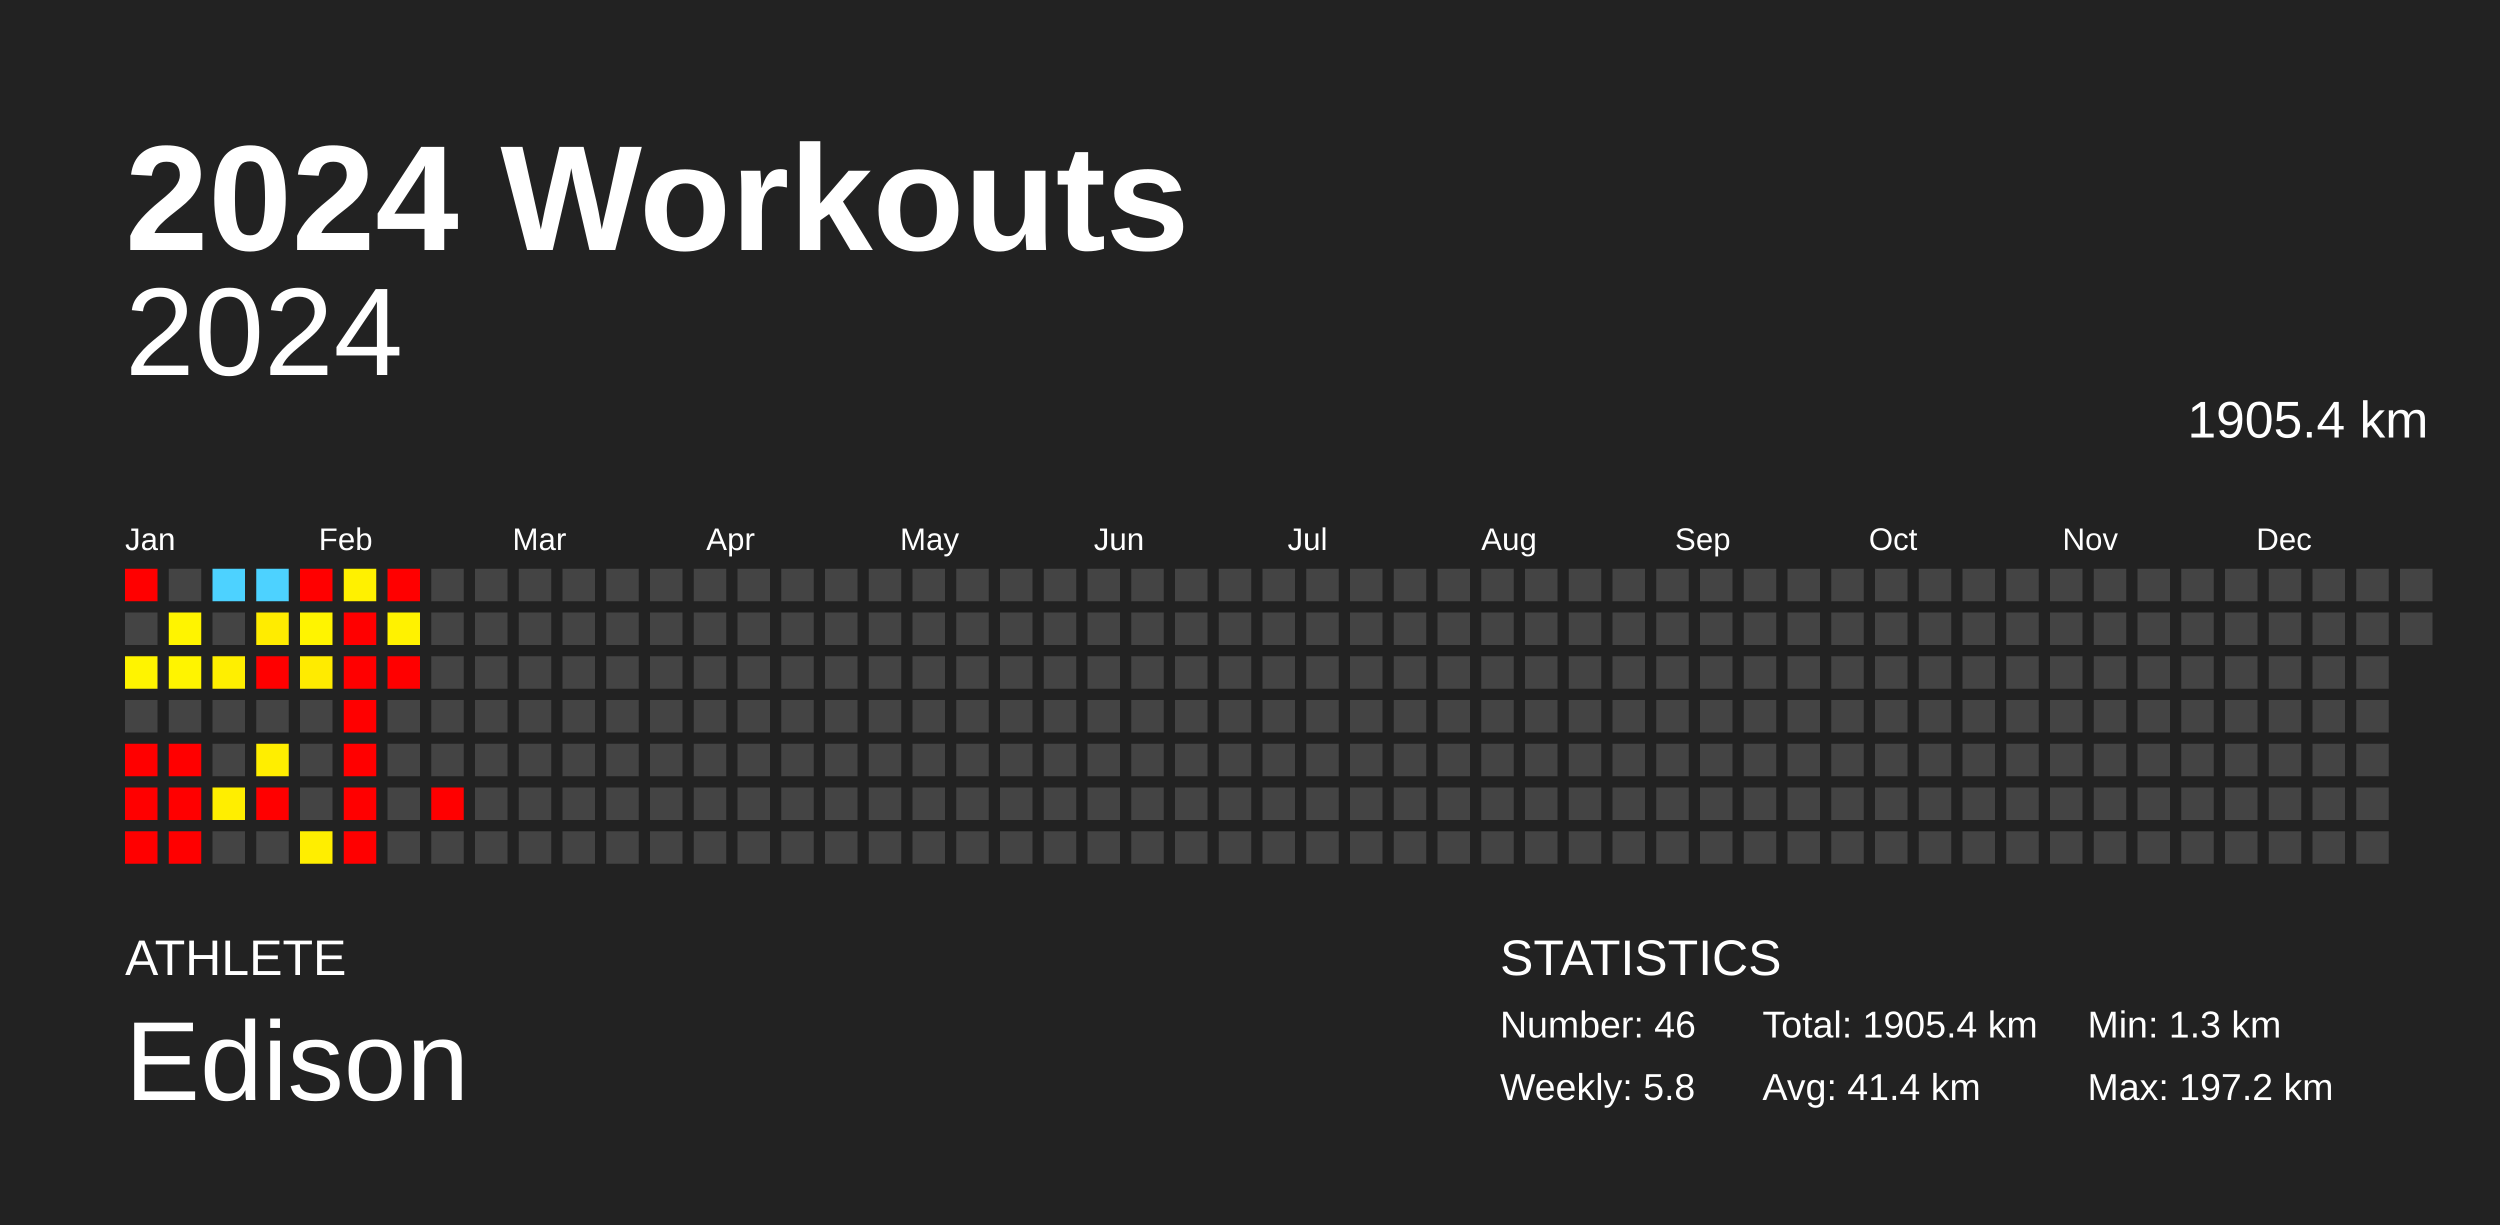
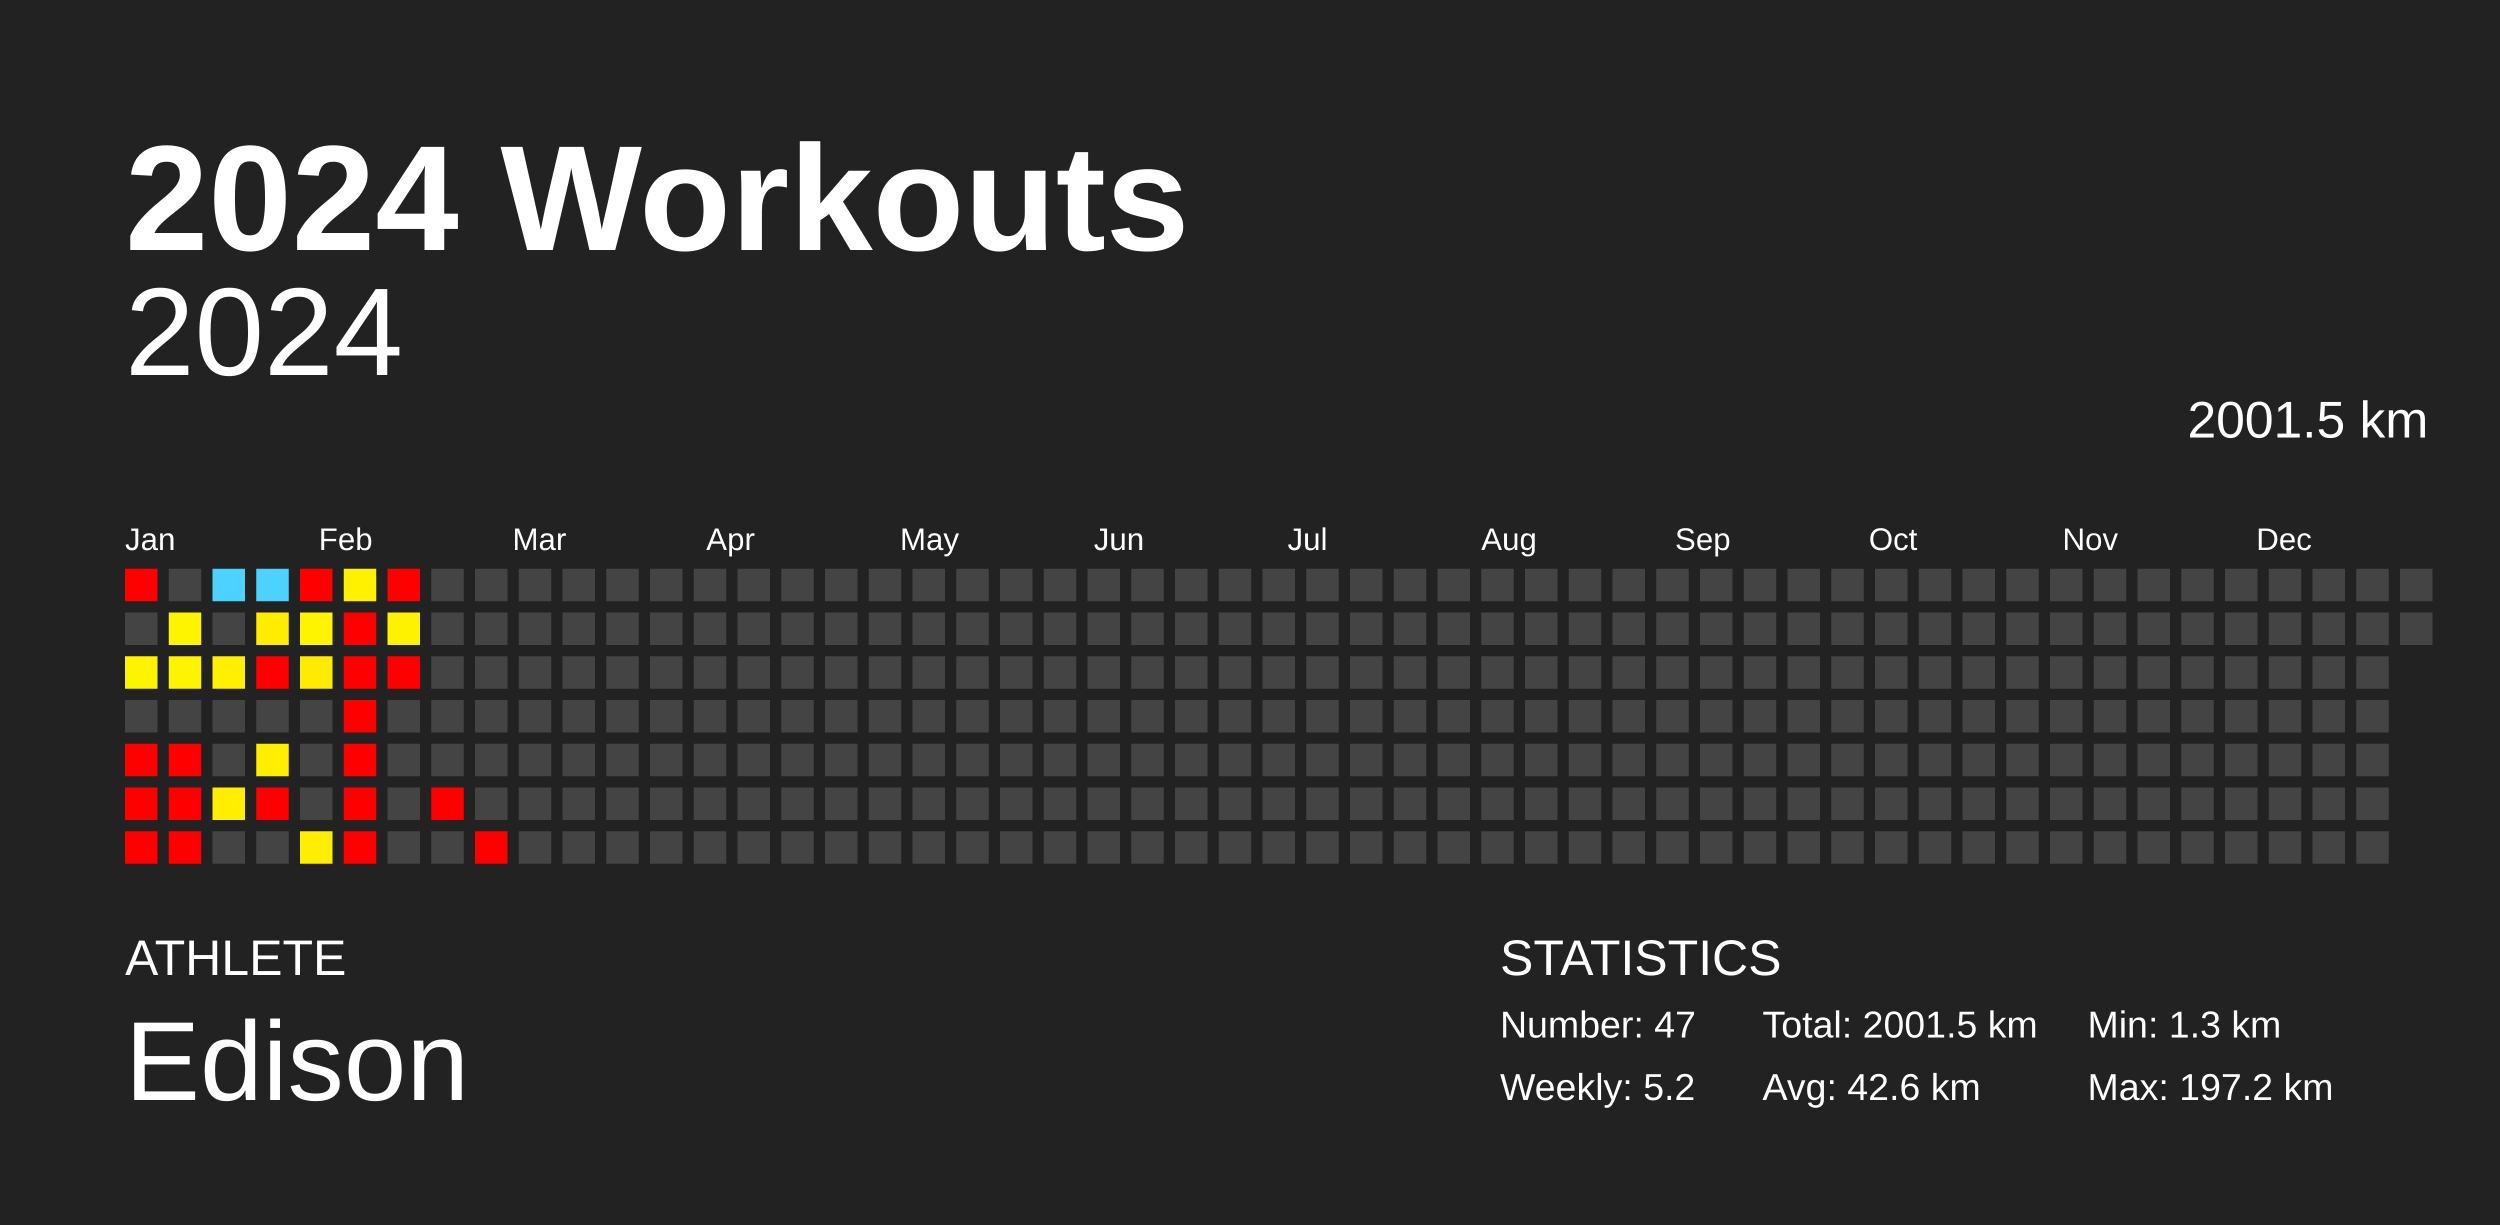
<svg xmlns="http://www.w3.org/2000/svg" baseProfile="full" height="98mm" version="1.1" viewBox="0,0,200,98" width="200mm">
  <defs />
  <rect fill="#222222" height="98" width="200" x="0" y="0" />
  <text fill="#FFFFFF" style="font-size:12px; font-family:Arial; font-weight:bold;" x="10" y="20">2024 Workouts</text>
  <text fill="#FFFFFF" style="font-size:4px; font-family:Arial" x="10" y="78">ATHLETE</text>
  <text fill="#FFFFFF" style="font-size:9px; font-family:Arial" x="10" y="88">Edison</text>
  <text fill="#FFFFFF" style="font-size:4px; font-family:Arial" x="120" y="78">STATISTICS</text>
-   <text fill="#FFFFFF" style="font-size:3px; font-family:Arial" x="120" y="83">Number: 46</text>
-   <text fill="#FFFFFF" style="font-size:3px; font-family:Arial" x="120" y="88">Weekly: 5.8</text>
-   <text fill="#FFFFFF" style="font-size:3px; font-family:Arial" x="141" y="83">Total: 1905.4 km</text>
-   <text fill="#FFFFFF" style="font-size:3px; font-family:Arial" x="141" y="88">Avg: 41.4 km</text>
+   <text fill="#FFFFFF" style="font-size:3px; font-family:Arial" x="120" y="83">Number: 47</text>
+   <text fill="#FFFFFF" style="font-size:3px; font-family:Arial" x="120" y="88">Weekly: 5.2</text>
+   <text fill="#FFFFFF" style="font-size:3px; font-family:Arial" x="141" y="83">Total: 2001.5 km</text>
+   <text fill="#FFFFFF" style="font-size:3px; font-family:Arial" x="141" y="88">Avg: 42.6 km</text>
  <text fill="#FFFFFF" style="font-size:3px; font-family:Arial" x="167" y="83">Min: 1.3 km</text>
  <text fill="#FFFFFF" style="font-size:3px; font-family:Arial" x="167" y="88">Max: 197.2 km</text>
  <text alignment-baseline="hanging" fill="#FFFFFF" style="font-size:10.0px; font-family:Arial;" x="10" y="30">2024</text>
-   <text alignment-baseline="hanging" fill="#FFFFFF" style="font-size:4.125px; font-family:Arial;" x="175" y="35">1905.4 km</text>
+   <text alignment-baseline="hanging" fill="#FFFFFF" style="font-size:4.125px; font-family:Arial;" x="175" y="35">2001.5 km</text>
  <text fill="#FFFFFF" style="font-size:2.5px; font-family:Arial" x="10.0" y="44">Jan</text>
  <text fill="#FFFFFF" style="font-size:2.5px; font-family:Arial" x="25.5" y="44">Feb</text>
  <text fill="#FFFFFF" style="font-size:2.5px; font-family:Arial" x="41.0" y="44">Mar</text>
  <text fill="#FFFFFF" style="font-size:2.5px; font-family:Arial" x="56.5" y="44">Apr</text>
  <text fill="#FFFFFF" style="font-size:2.5px; font-family:Arial" x="72.0" y="44">May</text>
  <text fill="#FFFFFF" style="font-size:2.5px; font-family:Arial" x="87.5" y="44">Jun</text>
  <text fill="#FFFFFF" style="font-size:2.5px; font-family:Arial" x="103.0" y="44">Jul</text>
  <text fill="#FFFFFF" style="font-size:2.5px; font-family:Arial" x="118.5" y="44">Aug</text>
  <text fill="#FFFFFF" style="font-size:2.5px; font-family:Arial" x="134.0" y="44">Sep</text>
  <text fill="#FFFFFF" style="font-size:2.5px; font-family:Arial" x="149.5" y="44">Oct</text>
  <text fill="#FFFFFF" style="font-size:2.5px; font-family:Arial" x="165.0" y="44">Nov</text>
  <text fill="#FFFFFF" style="font-size:2.5px; font-family:Arial" x="180.5" y="44">Dec</text>
  <rect fill="red" height="2.6" width="2.6" x="10.0" y="45.5" />
  <rect fill="#444444" height="2.6" width="2.6" x="10.0" y="49.0" />
  <rect fill="#fff400" height="2.6" width="2.6" x="10.0" y="52.5" />
  <rect fill="#444444" height="2.6" width="2.6" x="10.0" y="56.0" />
  <rect fill="red" height="2.6" width="2.6" x="10.0" y="59.5" />
  <rect fill="red" height="2.6" width="2.6" x="10.0" y="63.0" />
  <rect fill="red" height="2.6" width="2.6" x="10.0" y="66.5" />
  <rect fill="#444444" height="2.6" width="2.6" x="13.5" y="45.5" />
  <rect fill="#fff400" height="2.6" width="2.6" x="13.5" y="49.0" />
  <rect fill="#fff400" height="2.6" width="2.6" x="13.5" y="52.5" />
  <rect fill="#444444" height="2.6" width="2.6" x="13.5" y="56.0" />
  <rect fill="red" height="2.6" width="2.6" x="13.5" y="59.5" />
  <rect fill="red" height="2.6" width="2.6" x="13.5" y="63.0" />
  <rect fill="red" height="2.6" width="2.6" x="13.5" y="66.5" />
  <rect fill="#4dd2ff" height="2.6" width="2.6" x="17.0" y="45.5" />
  <rect fill="#444444" height="2.6" width="2.6" x="17.0" y="49.0" />
  <rect fill="#ffef00" height="2.6" width="2.6" x="17.0" y="52.5" />
  <rect fill="#444444" height="2.6" width="2.6" x="17.0" y="56.0" />
  <rect fill="#444444" height="2.6" width="2.6" x="17.0" y="59.5" />
  <rect fill="#ffee00" height="2.6" width="2.6" x="17.0" y="63.0" />
  <rect fill="#444444" height="2.6" width="2.6" x="17.0" y="66.5" />
  <rect fill="#4dd2ff" height="2.6" width="2.6" x="20.5" y="45.5" />
  <rect fill="#ffec00" height="2.6" width="2.6" x="20.5" y="49.0" />
  <rect fill="red" height="2.6" width="2.6" x="20.5" y="52.5" />
  <rect fill="#444444" height="2.6" width="2.6" x="20.5" y="56.0" />
  <rect fill="#ffee00" height="2.6" width="2.6" x="20.5" y="59.5" />
  <rect fill="red" height="2.6" width="2.6" x="20.5" y="63.0" />
  <rect fill="#444444" height="2.6" width="2.6" x="20.5" y="66.5" />
  <rect fill="red" height="2.6" width="2.6" x="24.0" y="45.5" />
  <rect fill="#fff400" height="2.6" width="2.6" x="24.0" y="49.0" />
  <rect fill="#ffeb00" height="2.6" width="2.6" x="24.0" y="52.5" />
  <rect fill="#444444" height="2.6" width="2.6" x="24.0" y="56.0" />
  <rect fill="#444444" height="2.6" width="2.6" x="24.0" y="59.5" />
  <rect fill="#444444" height="2.6" width="2.6" x="24.0" y="63.0" />
  <rect fill="#ffee00" height="2.6" width="2.6" x="24.0" y="66.5" />
  <rect fill="#fff100" height="2.6" width="2.6" x="27.5" y="45.5" />
  <rect fill="red" height="2.6" width="2.6" x="27.5" y="49.0" />
  <rect fill="red" height="2.6" width="2.6" x="27.5" y="52.5" />
  <rect fill="red" height="2.6" width="2.6" x="27.5" y="56.0" />
  <rect fill="red" height="2.6" width="2.6" x="27.5" y="59.5" />
  <rect fill="red" height="2.6" width="2.6" x="27.5" y="63.0" />
  <rect fill="red" height="2.6" width="2.6" x="27.5" y="66.5" />
  <rect fill="red" height="2.6" width="2.6" x="31.0" y="45.5" />
  <rect fill="#fff200" height="2.6" width="2.6" x="31.0" y="49.0" />
  <rect fill="red" height="2.6" width="2.6" x="31.0" y="52.5" />
  <rect fill="#444444" height="2.6" width="2.6" x="31.0" y="56.0" />
  <rect fill="#444444" height="2.6" width="2.6" x="31.0" y="59.5" />
  <rect fill="#444444" height="2.6" width="2.6" x="31.0" y="63.0" />
  <rect fill="#444444" height="2.6" width="2.6" x="31.0" y="66.5" />
  <rect fill="#444444" height="2.6" width="2.6" x="34.5" y="45.5" />
  <rect fill="#444444" height="2.6" width="2.6" x="34.5" y="49.0" />
  <rect fill="#444444" height="2.6" width="2.6" x="34.5" y="52.5" />
  <rect fill="#444444" height="2.6" width="2.6" x="34.5" y="56.0" />
  <rect fill="#444444" height="2.6" width="2.6" x="34.5" y="59.5" />
  <rect fill="red" height="2.6" width="2.6" x="34.5" y="63.0" />
  <rect fill="#444444" height="2.6" width="2.6" x="34.5" y="66.5" />
  <rect fill="#444444" height="2.6" width="2.6" x="38.0" y="45.5" />
  <rect fill="#444444" height="2.6" width="2.6" x="38.0" y="49.0" />
  <rect fill="#444444" height="2.6" width="2.6" x="38.0" y="52.5" />
  <rect fill="#444444" height="2.6" width="2.6" x="38.0" y="56.0" />
  <rect fill="#444444" height="2.6" width="2.6" x="38.0" y="59.5" />
  <rect fill="#444444" height="2.6" width="2.6" x="38.0" y="63.0" />
-   <rect fill="#444444" height="2.6" width="2.6" x="38.0" y="66.5" />
+   <rect fill="red" height="2.6" width="2.6" x="38.0" y="66.5" />
  <rect fill="#444444" height="2.6" width="2.6" x="41.5" y="45.5" />
  <rect fill="#444444" height="2.6" width="2.6" x="41.5" y="49.0" />
  <rect fill="#444444" height="2.6" width="2.6" x="41.5" y="52.5" />
  <rect fill="#444444" height="2.6" width="2.6" x="41.5" y="56.0" />
  <rect fill="#444444" height="2.6" width="2.6" x="41.5" y="59.5" />
  <rect fill="#444444" height="2.6" width="2.6" x="41.5" y="63.0" />
  <rect fill="#444444" height="2.6" width="2.6" x="41.5" y="66.5" />
  <rect fill="#444444" height="2.6" width="2.6" x="45.0" y="45.5" />
  <rect fill="#444444" height="2.6" width="2.6" x="45.0" y="49.0" />
  <rect fill="#444444" height="2.6" width="2.6" x="45.0" y="52.5" />
  <rect fill="#444444" height="2.6" width="2.6" x="45.0" y="56.0" />
  <rect fill="#444444" height="2.6" width="2.6" x="45.0" y="59.5" />
  <rect fill="#444444" height="2.6" width="2.6" x="45.0" y="63.0" />
  <rect fill="#444444" height="2.6" width="2.6" x="45.0" y="66.5" />
  <rect fill="#444444" height="2.6" width="2.6" x="48.5" y="45.5" />
  <rect fill="#444444" height="2.6" width="2.6" x="48.5" y="49.0" />
  <rect fill="#444444" height="2.6" width="2.6" x="48.5" y="52.5" />
  <rect fill="#444444" height="2.6" width="2.6" x="48.5" y="56.0" />
  <rect fill="#444444" height="2.6" width="2.6" x="48.5" y="59.5" />
  <rect fill="#444444" height="2.6" width="2.6" x="48.5" y="63.0" />
  <rect fill="#444444" height="2.6" width="2.6" x="48.5" y="66.5" />
  <rect fill="#444444" height="2.6" width="2.6" x="52.0" y="45.5" />
  <rect fill="#444444" height="2.6" width="2.6" x="52.0" y="49.0" />
  <rect fill="#444444" height="2.6" width="2.6" x="52.0" y="52.5" />
  <rect fill="#444444" height="2.6" width="2.6" x="52.0" y="56.0" />
  <rect fill="#444444" height="2.6" width="2.6" x="52.0" y="59.5" />
  <rect fill="#444444" height="2.6" width="2.6" x="52.0" y="63.0" />
  <rect fill="#444444" height="2.6" width="2.6" x="52.0" y="66.5" />
  <rect fill="#444444" height="2.6" width="2.6" x="55.5" y="45.5" />
  <rect fill="#444444" height="2.6" width="2.6" x="55.5" y="49.0" />
  <rect fill="#444444" height="2.6" width="2.6" x="55.5" y="52.5" />
  <rect fill="#444444" height="2.6" width="2.6" x="55.5" y="56.0" />
  <rect fill="#444444" height="2.6" width="2.6" x="55.5" y="59.5" />
  <rect fill="#444444" height="2.6" width="2.6" x="55.5" y="63.0" />
  <rect fill="#444444" height="2.6" width="2.6" x="55.5" y="66.5" />
  <rect fill="#444444" height="2.6" width="2.6" x="59.0" y="45.5" />
  <rect fill="#444444" height="2.6" width="2.6" x="59.0" y="49.0" />
  <rect fill="#444444" height="2.6" width="2.6" x="59.0" y="52.5" />
  <rect fill="#444444" height="2.6" width="2.6" x="59.0" y="56.0" />
  <rect fill="#444444" height="2.6" width="2.6" x="59.0" y="59.5" />
  <rect fill="#444444" height="2.6" width="2.6" x="59.0" y="63.0" />
  <rect fill="#444444" height="2.6" width="2.6" x="59.0" y="66.5" />
  <rect fill="#444444" height="2.6" width="2.6" x="62.5" y="45.5" />
  <rect fill="#444444" height="2.6" width="2.6" x="62.5" y="49.0" />
  <rect fill="#444444" height="2.6" width="2.6" x="62.5" y="52.5" />
  <rect fill="#444444" height="2.6" width="2.6" x="62.5" y="56.0" />
  <rect fill="#444444" height="2.6" width="2.6" x="62.5" y="59.5" />
  <rect fill="#444444" height="2.6" width="2.6" x="62.5" y="63.0" />
  <rect fill="#444444" height="2.6" width="2.6" x="62.5" y="66.5" />
  <rect fill="#444444" height="2.6" width="2.6" x="66.0" y="45.5" />
  <rect fill="#444444" height="2.6" width="2.6" x="66.0" y="49.0" />
  <rect fill="#444444" height="2.6" width="2.6" x="66.0" y="52.5" />
  <rect fill="#444444" height="2.6" width="2.6" x="66.0" y="56.0" />
  <rect fill="#444444" height="2.6" width="2.6" x="66.0" y="59.5" />
  <rect fill="#444444" height="2.6" width="2.6" x="66.0" y="63.0" />
  <rect fill="#444444" height="2.6" width="2.6" x="66.0" y="66.5" />
  <rect fill="#444444" height="2.6" width="2.6" x="69.5" y="45.5" />
  <rect fill="#444444" height="2.6" width="2.6" x="69.5" y="49.0" />
  <rect fill="#444444" height="2.6" width="2.6" x="69.5" y="52.5" />
  <rect fill="#444444" height="2.6" width="2.6" x="69.5" y="56.0" />
  <rect fill="#444444" height="2.6" width="2.6" x="69.5" y="59.5" />
  <rect fill="#444444" height="2.6" width="2.6" x="69.5" y="63.0" />
  <rect fill="#444444" height="2.6" width="2.6" x="69.5" y="66.5" />
  <rect fill="#444444" height="2.6" width="2.6" x="73.0" y="45.5" />
  <rect fill="#444444" height="2.6" width="2.6" x="73.0" y="49.0" />
  <rect fill="#444444" height="2.6" width="2.6" x="73.0" y="52.5" />
  <rect fill="#444444" height="2.6" width="2.6" x="73.0" y="56.0" />
  <rect fill="#444444" height="2.6" width="2.6" x="73.0" y="59.5" />
  <rect fill="#444444" height="2.6" width="2.6" x="73.0" y="63.0" />
  <rect fill="#444444" height="2.6" width="2.6" x="73.0" y="66.5" />
  <rect fill="#444444" height="2.6" width="2.6" x="76.5" y="45.5" />
  <rect fill="#444444" height="2.6" width="2.6" x="76.5" y="49.0" />
  <rect fill="#444444" height="2.6" width="2.6" x="76.5" y="52.5" />
  <rect fill="#444444" height="2.6" width="2.6" x="76.5" y="56.0" />
  <rect fill="#444444" height="2.6" width="2.6" x="76.5" y="59.5" />
  <rect fill="#444444" height="2.6" width="2.6" x="76.5" y="63.0" />
  <rect fill="#444444" height="2.6" width="2.6" x="76.5" y="66.5" />
  <rect fill="#444444" height="2.6" width="2.6" x="80.0" y="45.5" />
  <rect fill="#444444" height="2.6" width="2.6" x="80.0" y="49.0" />
  <rect fill="#444444" height="2.6" width="2.6" x="80.0" y="52.5" />
  <rect fill="#444444" height="2.6" width="2.6" x="80.0" y="56.0" />
  <rect fill="#444444" height="2.6" width="2.6" x="80.0" y="59.5" />
  <rect fill="#444444" height="2.6" width="2.6" x="80.0" y="63.0" />
  <rect fill="#444444" height="2.6" width="2.6" x="80.0" y="66.5" />
  <rect fill="#444444" height="2.6" width="2.6" x="83.5" y="45.5" />
  <rect fill="#444444" height="2.6" width="2.6" x="83.5" y="49.0" />
  <rect fill="#444444" height="2.6" width="2.6" x="83.5" y="52.5" />
  <rect fill="#444444" height="2.6" width="2.6" x="83.5" y="56.0" />
  <rect fill="#444444" height="2.6" width="2.6" x="83.5" y="59.5" />
  <rect fill="#444444" height="2.6" width="2.6" x="83.5" y="63.0" />
  <rect fill="#444444" height="2.6" width="2.6" x="83.5" y="66.5" />
  <rect fill="#444444" height="2.6" width="2.6" x="87.0" y="45.5" />
  <rect fill="#444444" height="2.6" width="2.6" x="87.0" y="49.0" />
  <rect fill="#444444" height="2.6" width="2.6" x="87.0" y="52.5" />
  <rect fill="#444444" height="2.6" width="2.6" x="87.0" y="56.0" />
  <rect fill="#444444" height="2.6" width="2.6" x="87.0" y="59.5" />
  <rect fill="#444444" height="2.6" width="2.6" x="87.0" y="63.0" />
  <rect fill="#444444" height="2.6" width="2.6" x="87.0" y="66.5" />
  <rect fill="#444444" height="2.6" width="2.6" x="90.5" y="45.5" />
  <rect fill="#444444" height="2.6" width="2.6" x="90.5" y="49.0" />
  <rect fill="#444444" height="2.6" width="2.6" x="90.5" y="52.5" />
  <rect fill="#444444" height="2.6" width="2.6" x="90.5" y="56.0" />
  <rect fill="#444444" height="2.6" width="2.6" x="90.5" y="59.5" />
  <rect fill="#444444" height="2.6" width="2.6" x="90.5" y="63.0" />
  <rect fill="#444444" height="2.6" width="2.6" x="90.5" y="66.5" />
  <rect fill="#444444" height="2.6" width="2.6" x="94.0" y="45.5" />
  <rect fill="#444444" height="2.6" width="2.6" x="94.0" y="49.0" />
  <rect fill="#444444" height="2.6" width="2.6" x="94.0" y="52.5" />
  <rect fill="#444444" height="2.6" width="2.6" x="94.0" y="56.0" />
  <rect fill="#444444" height="2.6" width="2.6" x="94.0" y="59.5" />
  <rect fill="#444444" height="2.6" width="2.6" x="94.0" y="63.0" />
  <rect fill="#444444" height="2.6" width="2.6" x="94.0" y="66.5" />
  <rect fill="#444444" height="2.6" width="2.6" x="97.5" y="45.5" />
  <rect fill="#444444" height="2.6" width="2.6" x="97.5" y="49.0" />
  <rect fill="#444444" height="2.6" width="2.6" x="97.5" y="52.5" />
  <rect fill="#444444" height="2.6" width="2.6" x="97.5" y="56.0" />
  <rect fill="#444444" height="2.6" width="2.6" x="97.5" y="59.5" />
  <rect fill="#444444" height="2.6" width="2.6" x="97.5" y="63.0" />
  <rect fill="#444444" height="2.6" width="2.6" x="97.5" y="66.5" />
  <rect fill="#444444" height="2.6" width="2.6" x="101.0" y="45.5" />
  <rect fill="#444444" height="2.6" width="2.6" x="101.0" y="49.0" />
  <rect fill="#444444" height="2.6" width="2.6" x="101.0" y="52.5" />
  <rect fill="#444444" height="2.6" width="2.6" x="101.0" y="56.0" />
  <rect fill="#444444" height="2.6" width="2.6" x="101.0" y="59.5" />
  <rect fill="#444444" height="2.6" width="2.6" x="101.0" y="63.0" />
  <rect fill="#444444" height="2.6" width="2.6" x="101.0" y="66.5" />
  <rect fill="#444444" height="2.6" width="2.6" x="104.5" y="45.5" />
  <rect fill="#444444" height="2.6" width="2.6" x="104.5" y="49.0" />
  <rect fill="#444444" height="2.6" width="2.6" x="104.5" y="52.5" />
  <rect fill="#444444" height="2.6" width="2.6" x="104.5" y="56.0" />
  <rect fill="#444444" height="2.6" width="2.6" x="104.5" y="59.5" />
  <rect fill="#444444" height="2.6" width="2.6" x="104.5" y="63.0" />
  <rect fill="#444444" height="2.6" width="2.6" x="104.5" y="66.5" />
  <rect fill="#444444" height="2.6" width="2.6" x="108.0" y="45.5" />
  <rect fill="#444444" height="2.6" width="2.6" x="108.0" y="49.0" />
  <rect fill="#444444" height="2.6" width="2.6" x="108.0" y="52.5" />
  <rect fill="#444444" height="2.6" width="2.6" x="108.0" y="56.0" />
  <rect fill="#444444" height="2.6" width="2.6" x="108.0" y="59.5" />
  <rect fill="#444444" height="2.6" width="2.6" x="108.0" y="63.0" />
  <rect fill="#444444" height="2.6" width="2.6" x="108.0" y="66.5" />
  <rect fill="#444444" height="2.6" width="2.6" x="111.5" y="45.5" />
  <rect fill="#444444" height="2.6" width="2.6" x="111.5" y="49.0" />
  <rect fill="#444444" height="2.6" width="2.6" x="111.5" y="52.5" />
  <rect fill="#444444" height="2.6" width="2.6" x="111.5" y="56.0" />
  <rect fill="#444444" height="2.6" width="2.6" x="111.5" y="59.5" />
  <rect fill="#444444" height="2.6" width="2.6" x="111.5" y="63.0" />
  <rect fill="#444444" height="2.6" width="2.6" x="111.5" y="66.5" />
  <rect fill="#444444" height="2.6" width="2.6" x="115.0" y="45.5" />
  <rect fill="#444444" height="2.6" width="2.6" x="115.0" y="49.0" />
  <rect fill="#444444" height="2.6" width="2.6" x="115.0" y="52.5" />
  <rect fill="#444444" height="2.6" width="2.6" x="115.0" y="56.0" />
  <rect fill="#444444" height="2.6" width="2.6" x="115.0" y="59.5" />
  <rect fill="#444444" height="2.6" width="2.6" x="115.0" y="63.0" />
  <rect fill="#444444" height="2.6" width="2.6" x="115.0" y="66.5" />
  <rect fill="#444444" height="2.6" width="2.6" x="118.5" y="45.5" />
  <rect fill="#444444" height="2.6" width="2.6" x="118.5" y="49.0" />
  <rect fill="#444444" height="2.6" width="2.6" x="118.5" y="52.5" />
  <rect fill="#444444" height="2.6" width="2.6" x="118.5" y="56.0" />
  <rect fill="#444444" height="2.6" width="2.6" x="118.5" y="59.5" />
  <rect fill="#444444" height="2.6" width="2.6" x="118.5" y="63.0" />
  <rect fill="#444444" height="2.6" width="2.6" x="118.5" y="66.5" />
  <rect fill="#444444" height="2.6" width="2.6" x="122.0" y="45.5" />
  <rect fill="#444444" height="2.6" width="2.6" x="122.0" y="49.0" />
  <rect fill="#444444" height="2.6" width="2.6" x="122.0" y="52.5" />
  <rect fill="#444444" height="2.6" width="2.6" x="122.0" y="56.0" />
  <rect fill="#444444" height="2.6" width="2.6" x="122.0" y="59.5" />
  <rect fill="#444444" height="2.6" width="2.6" x="122.0" y="63.0" />
  <rect fill="#444444" height="2.6" width="2.6" x="122.0" y="66.5" />
  <rect fill="#444444" height="2.6" width="2.6" x="125.5" y="45.5" />
  <rect fill="#444444" height="2.6" width="2.6" x="125.5" y="49.0" />
  <rect fill="#444444" height="2.6" width="2.6" x="125.5" y="52.5" />
  <rect fill="#444444" height="2.6" width="2.6" x="125.5" y="56.0" />
  <rect fill="#444444" height="2.6" width="2.6" x="125.5" y="59.5" />
  <rect fill="#444444" height="2.6" width="2.6" x="125.5" y="63.0" />
  <rect fill="#444444" height="2.6" width="2.6" x="125.5" y="66.5" />
  <rect fill="#444444" height="2.6" width="2.6" x="129.0" y="45.5" />
  <rect fill="#444444" height="2.6" width="2.6" x="129.0" y="49.0" />
  <rect fill="#444444" height="2.6" width="2.6" x="129.0" y="52.5" />
  <rect fill="#444444" height="2.6" width="2.6" x="129.0" y="56.0" />
  <rect fill="#444444" height="2.6" width="2.6" x="129.0" y="59.5" />
  <rect fill="#444444" height="2.6" width="2.6" x="129.0" y="63.0" />
  <rect fill="#444444" height="2.6" width="2.6" x="129.0" y="66.5" />
  <rect fill="#444444" height="2.6" width="2.6" x="132.5" y="45.5" />
  <rect fill="#444444" height="2.6" width="2.6" x="132.5" y="49.0" />
  <rect fill="#444444" height="2.6" width="2.6" x="132.5" y="52.5" />
  <rect fill="#444444" height="2.6" width="2.6" x="132.5" y="56.0" />
  <rect fill="#444444" height="2.6" width="2.6" x="132.5" y="59.5" />
  <rect fill="#444444" height="2.6" width="2.6" x="132.5" y="63.0" />
  <rect fill="#444444" height="2.6" width="2.6" x="132.5" y="66.5" />
  <rect fill="#444444" height="2.6" width="2.6" x="136.0" y="45.5" />
  <rect fill="#444444" height="2.6" width="2.6" x="136.0" y="49.0" />
  <rect fill="#444444" height="2.6" width="2.6" x="136.0" y="52.5" />
  <rect fill="#444444" height="2.6" width="2.6" x="136.0" y="56.0" />
  <rect fill="#444444" height="2.6" width="2.6" x="136.0" y="59.5" />
  <rect fill="#444444" height="2.6" width="2.6" x="136.0" y="63.0" />
  <rect fill="#444444" height="2.6" width="2.6" x="136.0" y="66.5" />
  <rect fill="#444444" height="2.6" width="2.6" x="139.5" y="45.5" />
  <rect fill="#444444" height="2.6" width="2.6" x="139.5" y="49.0" />
  <rect fill="#444444" height="2.6" width="2.6" x="139.5" y="52.5" />
  <rect fill="#444444" height="2.6" width="2.6" x="139.5" y="56.0" />
  <rect fill="#444444" height="2.6" width="2.6" x="139.5" y="59.5" />
  <rect fill="#444444" height="2.6" width="2.6" x="139.5" y="63.0" />
  <rect fill="#444444" height="2.6" width="2.6" x="139.5" y="66.5" />
  <rect fill="#444444" height="2.6" width="2.6" x="143.0" y="45.5" />
  <rect fill="#444444" height="2.6" width="2.6" x="143.0" y="49.0" />
  <rect fill="#444444" height="2.6" width="2.6" x="143.0" y="52.5" />
  <rect fill="#444444" height="2.6" width="2.6" x="143.0" y="56.0" />
  <rect fill="#444444" height="2.6" width="2.6" x="143.0" y="59.5" />
  <rect fill="#444444" height="2.6" width="2.6" x="143.0" y="63.0" />
  <rect fill="#444444" height="2.6" width="2.6" x="143.0" y="66.5" />
  <rect fill="#444444" height="2.6" width="2.6" x="146.5" y="45.5" />
  <rect fill="#444444" height="2.6" width="2.6" x="146.5" y="49.0" />
  <rect fill="#444444" height="2.6" width="2.6" x="146.5" y="52.5" />
  <rect fill="#444444" height="2.6" width="2.6" x="146.5" y="56.0" />
  <rect fill="#444444" height="2.6" width="2.6" x="146.5" y="59.5" />
  <rect fill="#444444" height="2.6" width="2.6" x="146.5" y="63.0" />
  <rect fill="#444444" height="2.6" width="2.6" x="146.5" y="66.5" />
  <rect fill="#444444" height="2.6" width="2.6" x="150.0" y="45.5" />
  <rect fill="#444444" height="2.6" width="2.6" x="150.0" y="49.0" />
  <rect fill="#444444" height="2.6" width="2.6" x="150.0" y="52.5" />
  <rect fill="#444444" height="2.6" width="2.6" x="150.0" y="56.0" />
  <rect fill="#444444" height="2.6" width="2.6" x="150.0" y="59.5" />
  <rect fill="#444444" height="2.6" width="2.6" x="150.0" y="63.0" />
  <rect fill="#444444" height="2.6" width="2.6" x="150.0" y="66.5" />
  <rect fill="#444444" height="2.6" width="2.6" x="153.5" y="45.5" />
  <rect fill="#444444" height="2.6" width="2.6" x="153.5" y="49.0" />
  <rect fill="#444444" height="2.6" width="2.6" x="153.5" y="52.5" />
  <rect fill="#444444" height="2.6" width="2.6" x="153.5" y="56.0" />
  <rect fill="#444444" height="2.6" width="2.6" x="153.5" y="59.5" />
  <rect fill="#444444" height="2.6" width="2.6" x="153.5" y="63.0" />
  <rect fill="#444444" height="2.6" width="2.6" x="153.5" y="66.5" />
  <rect fill="#444444" height="2.6" width="2.6" x="157.0" y="45.5" />
  <rect fill="#444444" height="2.6" width="2.6" x="157.0" y="49.0" />
  <rect fill="#444444" height="2.6" width="2.6" x="157.0" y="52.5" />
  <rect fill="#444444" height="2.6" width="2.6" x="157.0" y="56.0" />
  <rect fill="#444444" height="2.6" width="2.6" x="157.0" y="59.5" />
  <rect fill="#444444" height="2.6" width="2.6" x="157.0" y="63.0" />
  <rect fill="#444444" height="2.6" width="2.6" x="157.0" y="66.5" />
  <rect fill="#444444" height="2.6" width="2.6" x="160.5" y="45.5" />
  <rect fill="#444444" height="2.6" width="2.6" x="160.5" y="49.0" />
  <rect fill="#444444" height="2.6" width="2.6" x="160.5" y="52.5" />
  <rect fill="#444444" height="2.6" width="2.6" x="160.5" y="56.0" />
  <rect fill="#444444" height="2.6" width="2.6" x="160.5" y="59.5" />
  <rect fill="#444444" height="2.6" width="2.6" x="160.5" y="63.0" />
  <rect fill="#444444" height="2.6" width="2.6" x="160.5" y="66.5" />
  <rect fill="#444444" height="2.6" width="2.6" x="164.0" y="45.5" />
  <rect fill="#444444" height="2.6" width="2.6" x="164.0" y="49.0" />
  <rect fill="#444444" height="2.6" width="2.6" x="164.0" y="52.5" />
  <rect fill="#444444" height="2.6" width="2.6" x="164.0" y="56.0" />
  <rect fill="#444444" height="2.6" width="2.6" x="164.0" y="59.5" />
  <rect fill="#444444" height="2.6" width="2.6" x="164.0" y="63.0" />
  <rect fill="#444444" height="2.6" width="2.6" x="164.0" y="66.5" />
  <rect fill="#444444" height="2.6" width="2.6" x="167.5" y="45.5" />
  <rect fill="#444444" height="2.6" width="2.6" x="167.5" y="49.0" />
  <rect fill="#444444" height="2.6" width="2.6" x="167.5" y="52.5" />
  <rect fill="#444444" height="2.6" width="2.6" x="167.5" y="56.0" />
  <rect fill="#444444" height="2.6" width="2.6" x="167.5" y="59.5" />
  <rect fill="#444444" height="2.6" width="2.6" x="167.5" y="63.0" />
  <rect fill="#444444" height="2.6" width="2.6" x="167.5" y="66.5" />
  <rect fill="#444444" height="2.6" width="2.6" x="171.0" y="45.5" />
  <rect fill="#444444" height="2.6" width="2.6" x="171.0" y="49.0" />
  <rect fill="#444444" height="2.6" width="2.6" x="171.0" y="52.5" />
  <rect fill="#444444" height="2.6" width="2.6" x="171.0" y="56.0" />
  <rect fill="#444444" height="2.6" width="2.6" x="171.0" y="59.5" />
  <rect fill="#444444" height="2.6" width="2.6" x="171.0" y="63.0" />
  <rect fill="#444444" height="2.6" width="2.6" x="171.0" y="66.5" />
  <rect fill="#444444" height="2.6" width="2.6" x="174.5" y="45.5" />
  <rect fill="#444444" height="2.6" width="2.6" x="174.5" y="49.0" />
  <rect fill="#444444" height="2.6" width="2.6" x="174.5" y="52.5" />
  <rect fill="#444444" height="2.6" width="2.6" x="174.5" y="56.0" />
  <rect fill="#444444" height="2.6" width="2.6" x="174.5" y="59.5" />
  <rect fill="#444444" height="2.6" width="2.6" x="174.5" y="63.0" />
  <rect fill="#444444" height="2.6" width="2.6" x="174.5" y="66.5" />
  <rect fill="#444444" height="2.6" width="2.6" x="178.0" y="45.5" />
  <rect fill="#444444" height="2.6" width="2.6" x="178.0" y="49.0" />
  <rect fill="#444444" height="2.6" width="2.6" x="178.0" y="52.5" />
  <rect fill="#444444" height="2.6" width="2.6" x="178.0" y="56.0" />
  <rect fill="#444444" height="2.6" width="2.6" x="178.0" y="59.5" />
  <rect fill="#444444" height="2.6" width="2.6" x="178.0" y="63.0" />
  <rect fill="#444444" height="2.6" width="2.6" x="178.0" y="66.5" />
  <rect fill="#444444" height="2.6" width="2.6" x="181.5" y="45.5" />
  <rect fill="#444444" height="2.6" width="2.6" x="181.5" y="49.0" />
  <rect fill="#444444" height="2.6" width="2.6" x="181.5" y="52.5" />
  <rect fill="#444444" height="2.6" width="2.6" x="181.5" y="56.0" />
  <rect fill="#444444" height="2.6" width="2.6" x="181.5" y="59.5" />
  <rect fill="#444444" height="2.6" width="2.6" x="181.5" y="63.0" />
  <rect fill="#444444" height="2.6" width="2.6" x="181.5" y="66.5" />
  <rect fill="#444444" height="2.6" width="2.6" x="185.0" y="45.5" />
  <rect fill="#444444" height="2.6" width="2.6" x="185.0" y="49.0" />
  <rect fill="#444444" height="2.6" width="2.6" x="185.0" y="52.5" />
  <rect fill="#444444" height="2.6" width="2.6" x="185.0" y="56.0" />
  <rect fill="#444444" height="2.6" width="2.6" x="185.0" y="59.5" />
  <rect fill="#444444" height="2.6" width="2.6" x="185.0" y="63.0" />
  <rect fill="#444444" height="2.6" width="2.6" x="185.0" y="66.5" />
  <rect fill="#444444" height="2.6" width="2.6" x="188.5" y="45.5" />
  <rect fill="#444444" height="2.6" width="2.6" x="188.5" y="49.0" />
  <rect fill="#444444" height="2.6" width="2.6" x="188.5" y="52.5" />
  <rect fill="#444444" height="2.6" width="2.6" x="188.5" y="56.0" />
  <rect fill="#444444" height="2.6" width="2.6" x="188.5" y="59.5" />
  <rect fill="#444444" height="2.6" width="2.6" x="188.5" y="63.0" />
  <rect fill="#444444" height="2.6" width="2.6" x="188.5" y="66.5" />
  <rect fill="#444444" height="2.6" width="2.6" x="192.0" y="45.5" />
  <rect fill="#444444" height="2.6" width="2.6" x="192.0" y="49.0" />
</svg>
